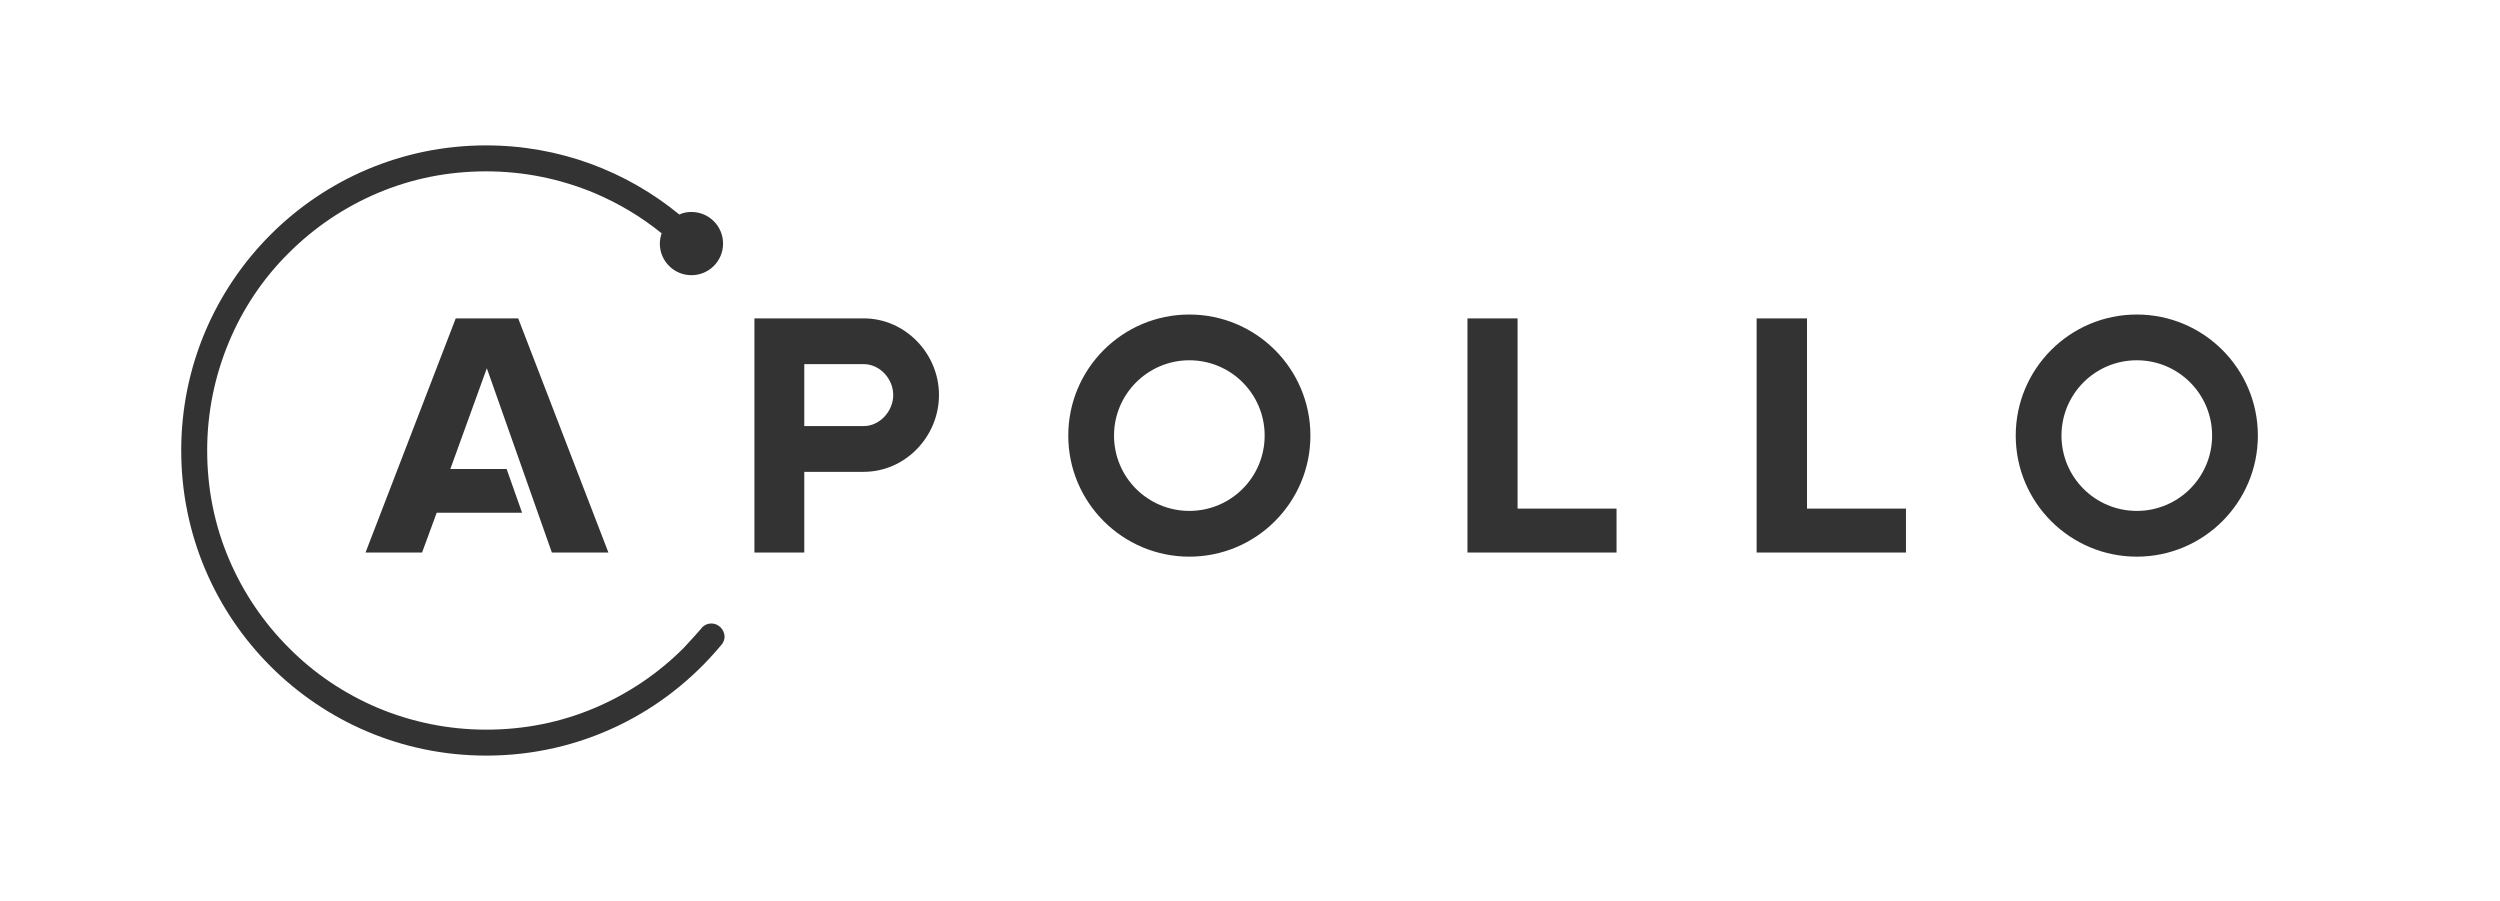
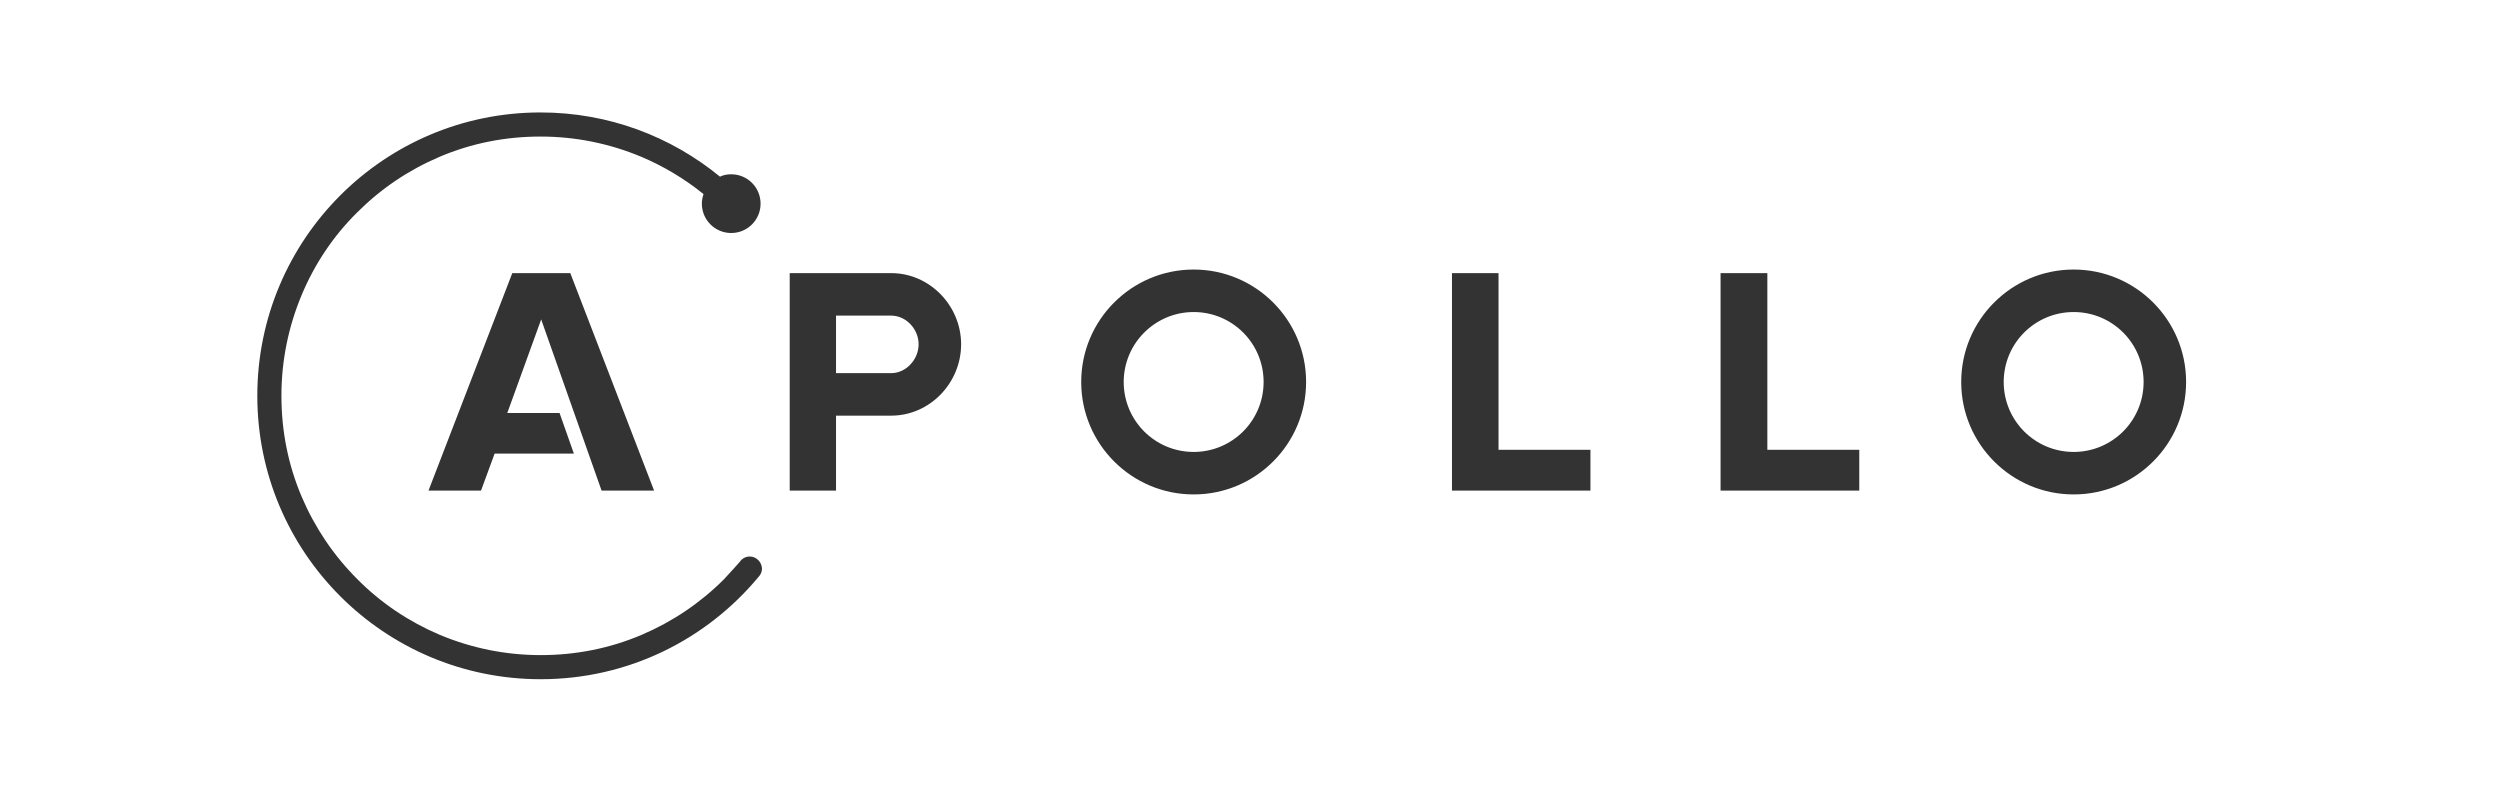
- <svg xmlns="http://www.w3.org/2000/svg" viewBox="-64 -42 972.6 331.6" width="2500" height="901">
+ <svg xmlns="http://www.w3.org/2000/svg" viewBox="-64 -42 972.6 331.6" width="3000" height="950">
  <g fill="#333">
    <path d="M137.6 72.4h-24.3l-35.1 91.1h22l5.7-15.5h33.2l-6-17h-21.9l14.2-39.2 25.3 71.7h22zM506.9 163.5V72.4h19.5v74h38.5v17.1zM619.4 163.5V72.4H639v74h38.5v17.1zM398.7 88.7c16.2 0 29.3 13.1 29.3 29.3s-13.1 29.3-29.3 29.3-29.3-13.1-29.3-29.3 13.2-29.3 29.3-29.3m0-17.8c-26 0-47.1 21.1-47.1 47.1s21.1 47.1 47.1 47.1 47.1-21.1 47.1-47.1-21.1-47.1-47.1-47.1zM767.3 88.7c16.2 0 29.3 13.1 29.3 29.3s-13.1 29.3-29.3 29.3S738 134.2 738 118s13.1-29.3 29.3-29.3m0-17.8c-26 0-47.1 21.1-47.1 47.1s21.1 47.1 47.1 47.1 47.1-21.1 47.1-47.1-21.1-47.1-47.1-47.1zM272 72.4h-42.5v91.1h19.4v-31.4H272c16.2 0 29.3-13.7 29.3-29.9 0-16.1-13.1-29.8-29.3-29.8zm0 41.9h-23.1V90.2H272c6.3 0 11.5 5.7 11.5 12s-5.2 12.1-11.5 12.1z" />
    <path d="M212.8 191.1c-1.7 0-3.2.8-4.1 2.1 0 0-4.4 5-6.7 7.4-10 10-21.6 17.8-34.5 23.3-13.4 5.7-27.6 8.5-42.3 8.5s-28.9-2.9-42.3-8.5c-12.9-5.5-24.6-13.3-34.5-23.3-10-10-17.8-21.6-23.3-34.5-5.7-13.4-8.5-27.6-8.5-42.3s2.9-28.9 8.5-42.3C30.5 68.6 38.3 56.9 48.3 47c10-10 21.6-17.8 34.5-23.3 13.4-5.7 27.6-8.5 42.3-8.5s28.9 2.9 42.3 8.5c9.4 4 18.1 9.2 26 15.6-.4 1.2-.7 2.6-.7 4 0 6.8 5.5 12.3 12.3 12.3s12.3-5.5 12.3-12.3S211.8 31 205 31c-1.7 0-3.3.3-4.7 1-20.5-16.8-46.6-26.9-75.2-26.9C59.6 5.1 6.5 58.2 6.5 123.8s53.1 118.7 118.7 118.7c36.7 0 69.4-16.6 91.2-42.8.9-.9 1.5-2.2 1.5-3.5-.1-2.8-2.4-5.1-5.1-5.1z" />
  </g>
  <path d="M908.6 289.6H-64V-42h972.6z" fill="none" />
</svg>
